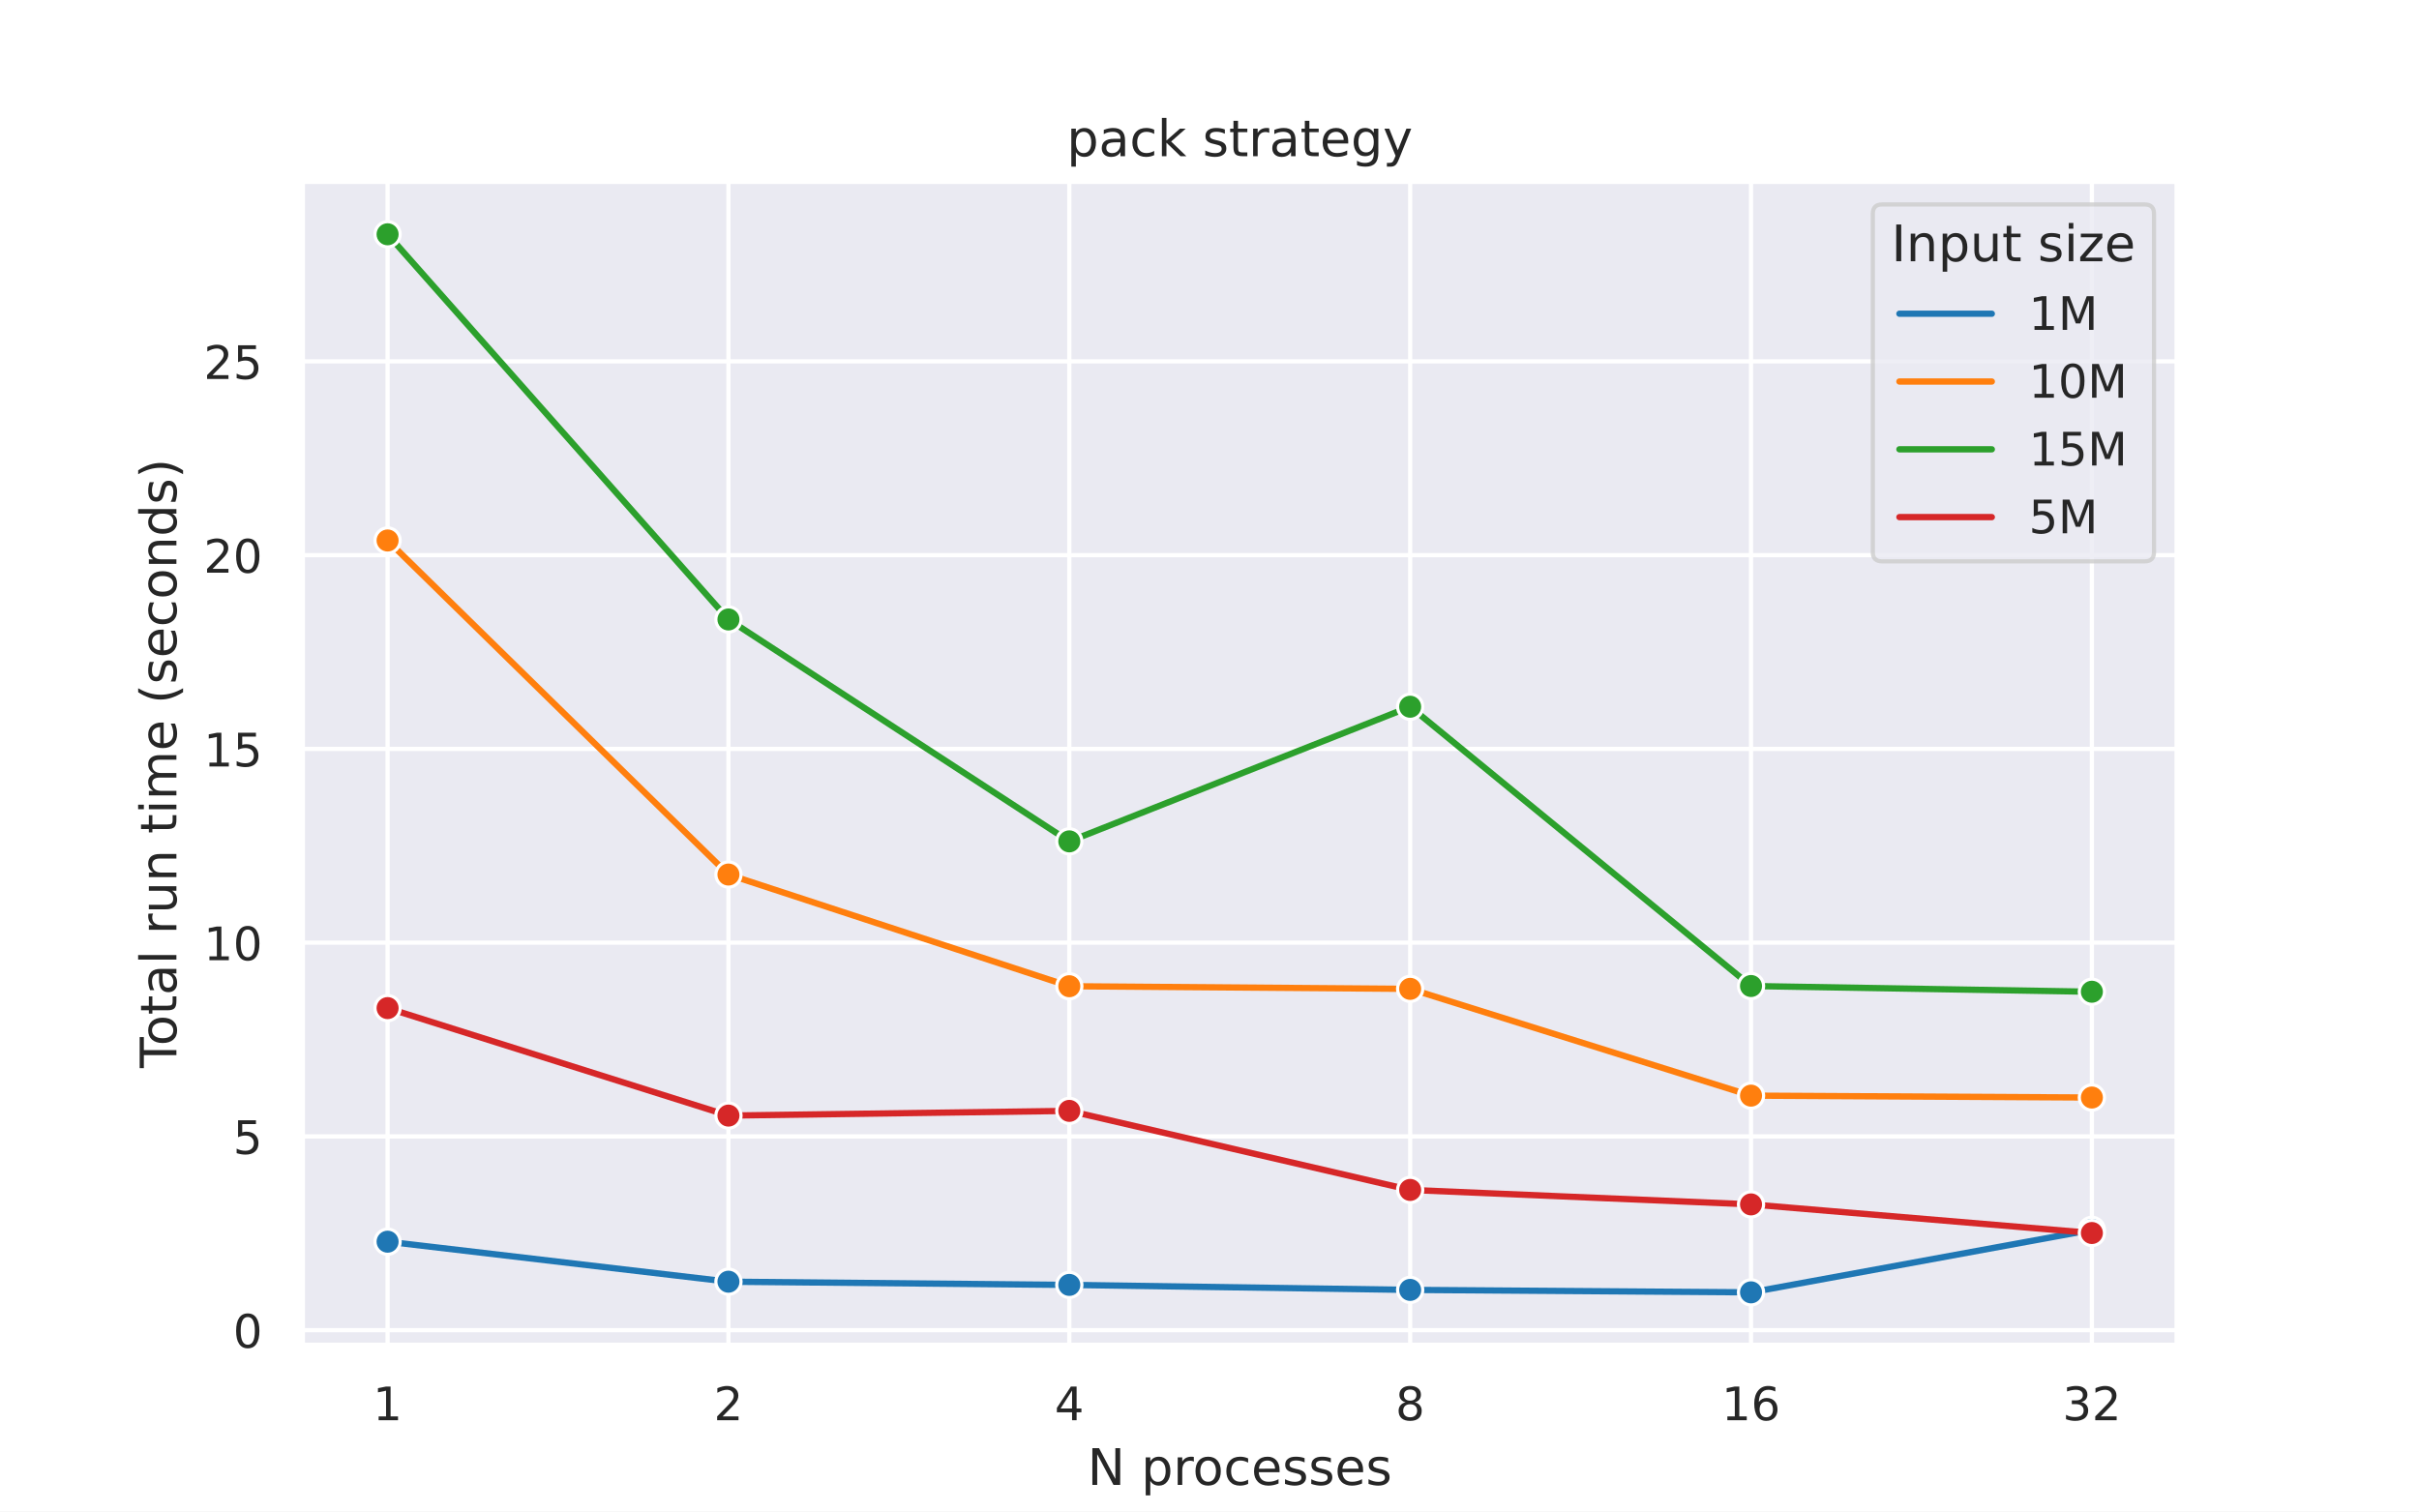
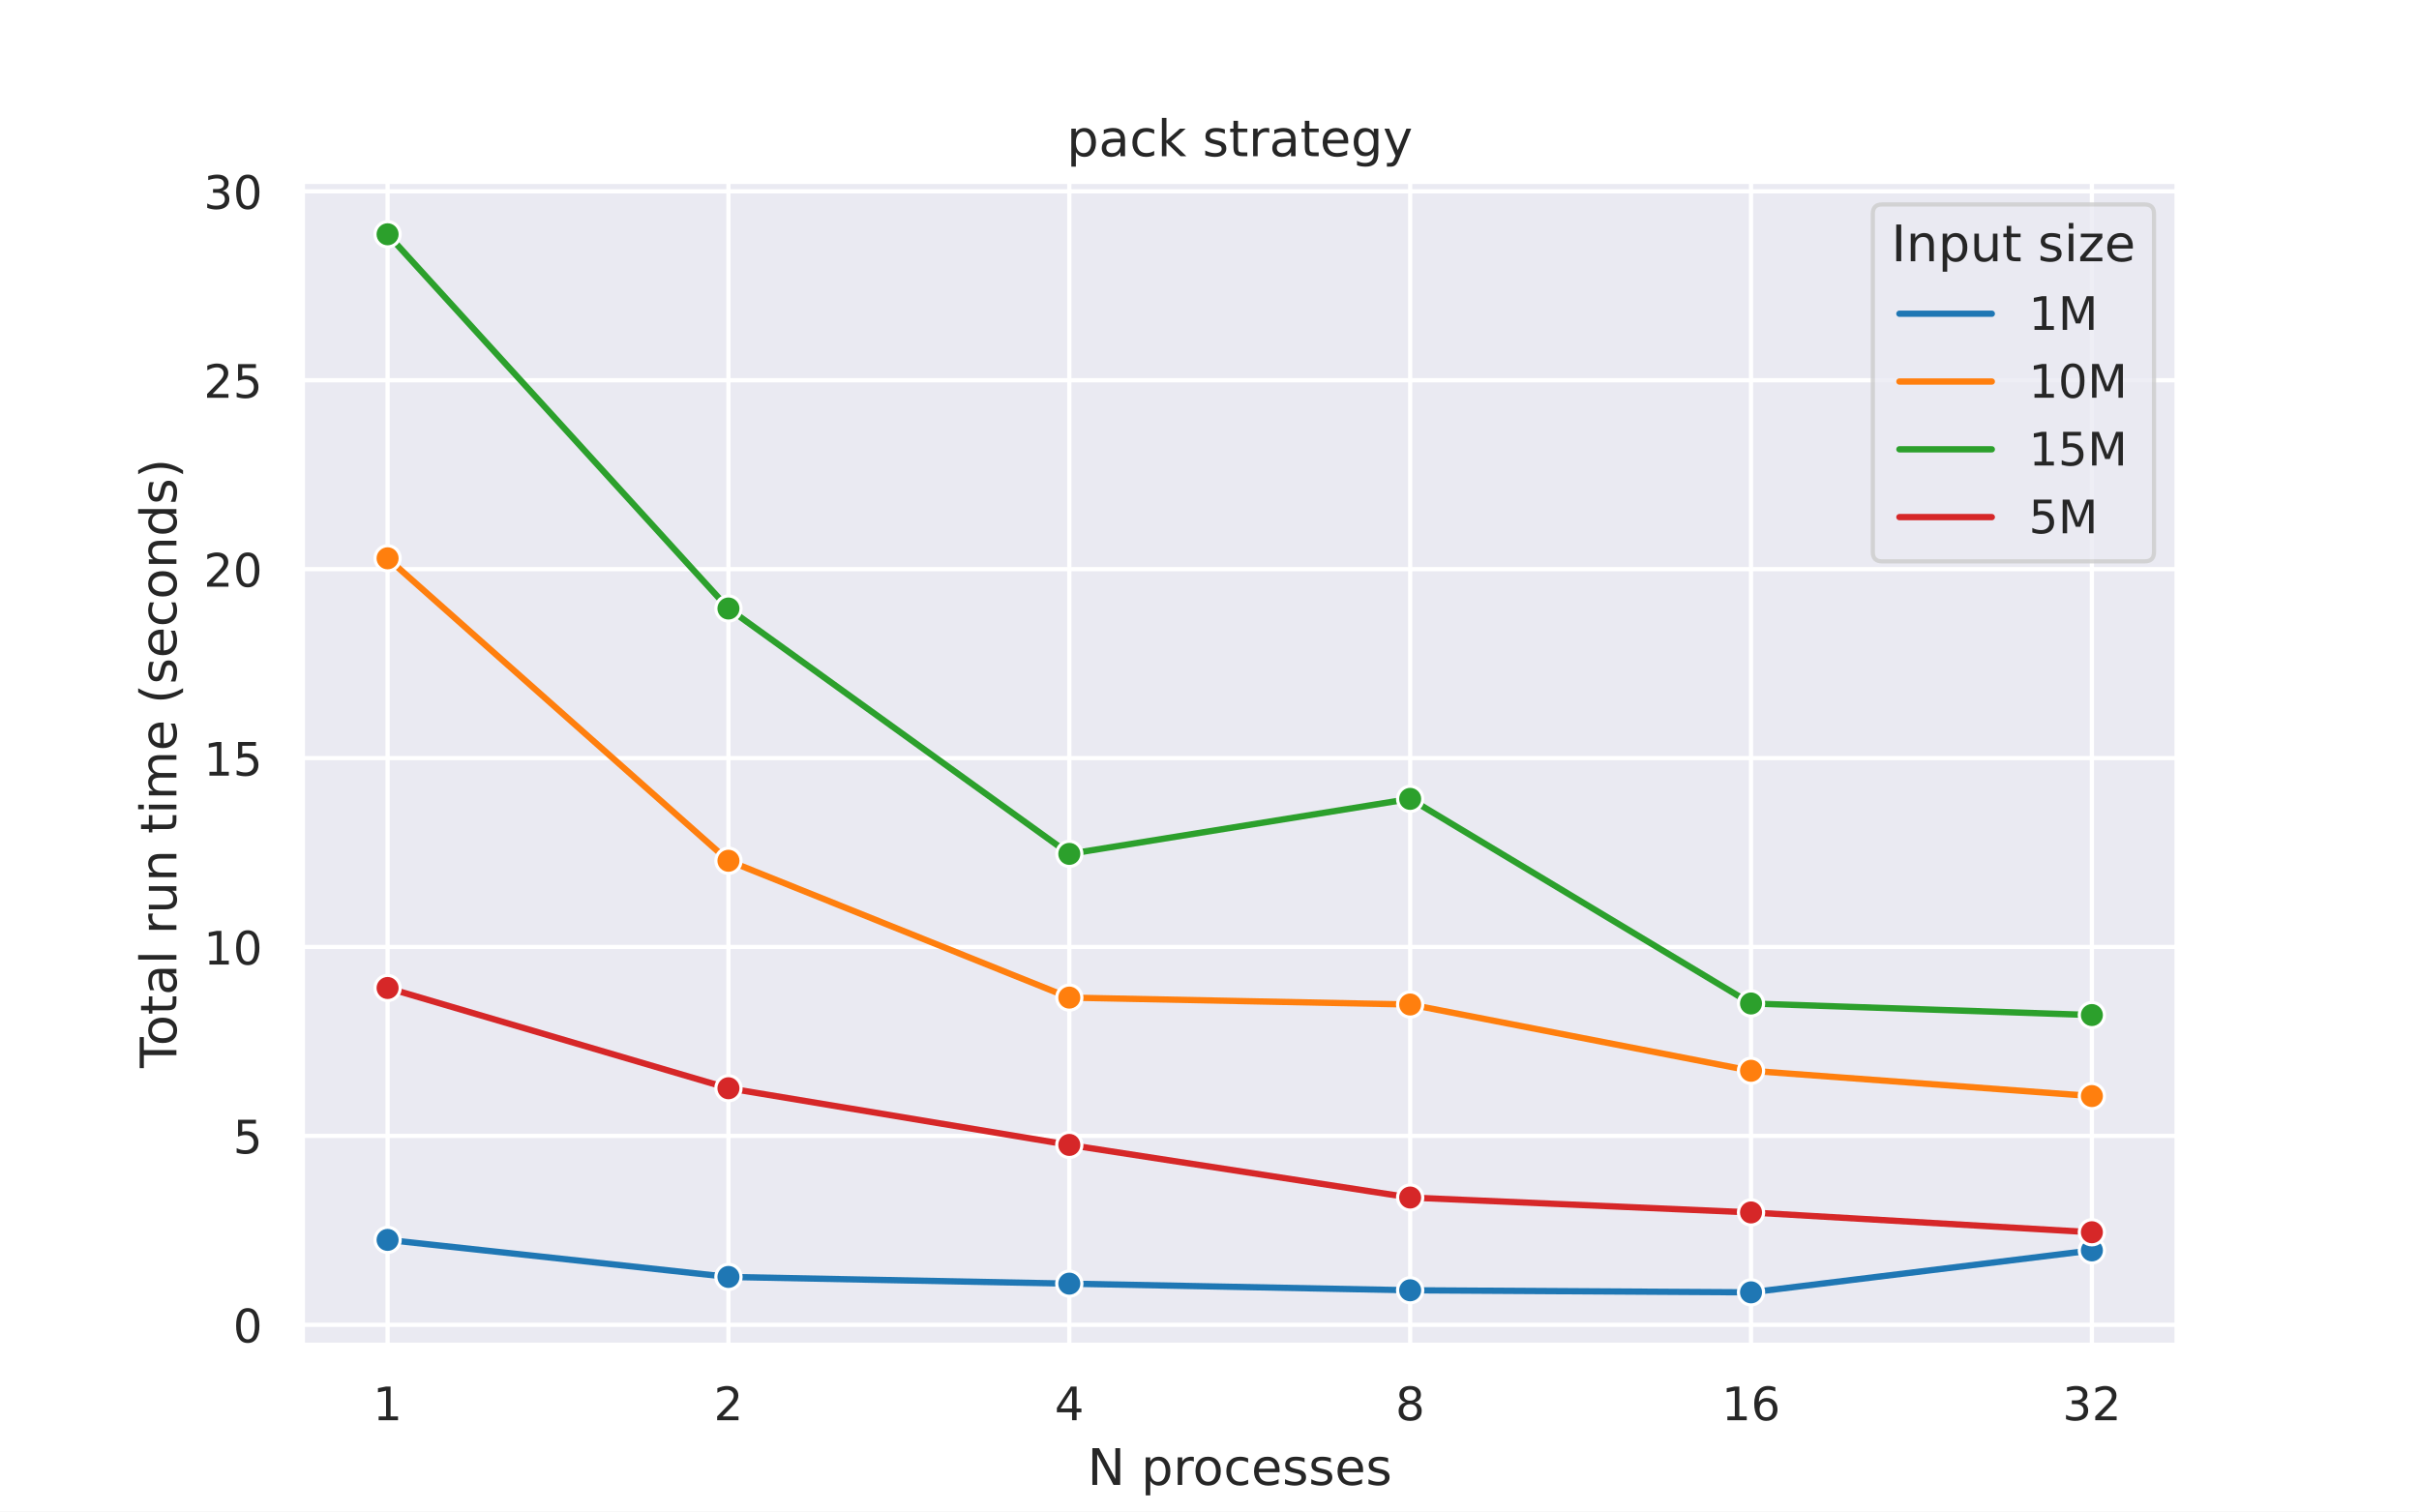
<svg xmlns="http://www.w3.org/2000/svg" xmlns:xlink="http://www.w3.org/1999/xlink" width="576pt" height="360pt" viewBox="0 0 576 360" version="1.1">
  <defs>
    <style type="text/css">*{stroke-linejoin: round; stroke-linecap: butt}</style>
  </defs>
  <g id="figure_1">
    <g id="patch_1">
      <path d="M 0 360  L 576 360  L 576 0  L 0 0  z " style="fill: #ffffff" />
    </g>
    <g id="axes_1">
      <g id="patch_2">
        <path d="M 72 320.4  L 518.4 320.4  L 518.4 43.2  L 72 43.2  z " style="fill: #eaeaf2" />
      </g>
      <g id="matplotlib.axis_1">
        <g id="xtick_1">
          <g id="line2d_1">
-             <path d="M 92.291 320.4  L 92.291 43.2  " clip-path="url(#pe3d41e5c5a)" style="fill: none; stroke: #ffffff; stroke-linecap: round" />
+             <path d="M 92.291 320.4  L 92.291 43.2  " clip-path="url(#paeba3391fe)" style="fill: none; stroke: #ffffff; stroke-linecap: round" />
          </g>
          <g id="text_1">
            <g style="fill: #262626" transform="translate(88.79153 338.2583) scale(0.11 -0.11)">
              <defs>
                <path id="DejaVuSans-31" d="M 794 531  L 1825 531  L 1825 4091  L 703 3866  L 703 4441  L 1819 4666  L 2450 4666  L 2450 531  L 3481 531  L 3481 0  L 794 0  L 794 531  z " transform="scale(0.015625)" />
              </defs>
              <use xlink:href="#DejaVuSans-31" />
            </g>
          </g>
        </g>
        <g id="xtick_2">
          <g id="line2d_2">
-             <path d="M 173.455 320.4  L 173.455 43.2  " clip-path="url(#pe3d41e5c5a)" style="fill: none; stroke: #ffffff; stroke-linecap: round" />
+             <path d="M 173.455 320.4  L 173.455 43.2  " clip-path="url(#paeba3391fe)" style="fill: none; stroke: #ffffff; stroke-linecap: round" />
          </g>
          <g id="text_2">
            <g style="fill: #262626" transform="translate(169.9552 338.2583) scale(0.11 -0.11)">
              <defs>
                <path id="DejaVuSans-32" d="M 1228 531  L 3431 531  L 3431 0  L 469 0  L 469 531  Q 828 903 1448 1529  Q 2069 2156 2228 2338  Q 2531 2678 2651 2914  Q 2772 3150 2772 3378  Q 2772 3750 2511 3984  Q 2250 4219 1831 4219  Q 1534 4219 1204 4116  Q 875 4013 500 3803  L 500 4441  Q 881 4594 1212 4672  Q 1544 4750 1819 4750  Q 2544 4750 2975 4387  Q 3406 4025 3406 3419  Q 3406 3131 3298 2873  Q 3191 2616 2906 2266  Q 2828 2175 2409 1742  Q 1991 1309 1228 531  z " transform="scale(0.015625)" />
              </defs>
              <use xlink:href="#DejaVuSans-32" />
            </g>
          </g>
        </g>
        <g id="xtick_3">
          <g id="line2d_3">
-             <path d="M 254.618 320.4  L 254.618 43.2  " clip-path="url(#pe3d41e5c5a)" style="fill: none; stroke: #ffffff; stroke-linecap: round" />
+             <path d="M 254.618 320.4  L 254.618 43.2  " clip-path="url(#paeba3391fe)" style="fill: none; stroke: #ffffff; stroke-linecap: round" />
          </g>
          <g id="text_3">
            <g style="fill: #262626" transform="translate(251.1188 338.2583) scale(0.11 -0.11)">
              <defs>
                <path id="DejaVuSans-34" d="M 2419 4116  L 825 1625  L 2419 1625  L 2419 4116  z M 2253 4666  L 3047 4666  L 3047 1625  L 3713 1625  L 3713 1100  L 3047 1100  L 3047 0  L 2419 0  L 2419 1100  L 313 1100  L 313 1709  L 2253 4666  z " transform="scale(0.015625)" />
              </defs>
              <use xlink:href="#DejaVuSans-34" />
            </g>
          </g>
        </g>
        <g id="xtick_4">
          <g id="line2d_4">
-             <path d="M 335.782 320.4  L 335.782 43.2  " clip-path="url(#pe3d41e5c5a)" style="fill: none; stroke: #ffffff; stroke-linecap: round" />
+             <path d="M 335.782 320.4  L 335.782 43.2  " clip-path="url(#paeba3391fe)" style="fill: none; stroke: #ffffff; stroke-linecap: round" />
          </g>
          <g id="text_4">
            <g style="fill: #262626" transform="translate(332.2824 338.2583) scale(0.11 -0.11)">
              <defs>
                <path id="DejaVuSans-38" d="M 2034 2216  Q 1584 2216 1326 1975  Q 1069 1734 1069 1313  Q 1069 891 1326 650  Q 1584 409 2034 409  Q 2484 409 2743 651  Q 3003 894 3003 1313  Q 3003 1734 2745 1975  Q 2488 2216 2034 2216  z M 1403 2484  Q 997 2584 770 2862  Q 544 3141 544 3541  Q 544 4100 942 4425  Q 1341 4750 2034 4750  Q 2731 4750 3128 4425  Q 3525 4100 3525 3541  Q 3525 3141 3298 2862  Q 3072 2584 2669 2484  Q 3125 2378 3379 2068  Q 3634 1759 3634 1313  Q 3634 634 3220 271  Q 2806 -91 2034 -91  Q 1263 -91 848 271  Q 434 634 434 1313  Q 434 1759 690 2068  Q 947 2378 1403 2484  z M 1172 3481  Q 1172 3119 1398 2916  Q 1625 2713 2034 2713  Q 2441 2713 2670 2916  Q 2900 3119 2900 3481  Q 2900 3844 2670 4047  Q 2441 4250 2034 4250  Q 1625 4250 1398 4047  Q 1172 3844 1172 3481  z " transform="scale(0.015625)" />
              </defs>
              <use xlink:href="#DejaVuSans-38" />
            </g>
          </g>
        </g>
        <g id="xtick_5">
          <g id="line2d_5">
-             <path d="M 416.945 320.4  L 416.945 43.2  " clip-path="url(#pe3d41e5c5a)" style="fill: none; stroke: #ffffff; stroke-linecap: round" />
+             <path d="M 416.945 320.4  L 416.945 43.2  " clip-path="url(#paeba3391fe)" style="fill: none; stroke: #ffffff; stroke-linecap: round" />
          </g>
          <g id="text_5">
            <g style="fill: #262626" transform="translate(409.9467 338.2583) scale(0.11 -0.11)">
              <defs>
                <path id="DejaVuSans-36" d="M 2113 2584  Q 1688 2584 1439 2293  Q 1191 2003 1191 1497  Q 1191 994 1439 701  Q 1688 409 2113 409  Q 2538 409 2786 701  Q 3034 994 3034 1497  Q 3034 2003 2786 2293  Q 2538 2584 2113 2584  z M 3366 4563  L 3366 3988  Q 3128 4100 2886 4159  Q 2644 4219 2406 4219  Q 1781 4219 1451 3797  Q 1122 3375 1075 2522  Q 1259 2794 1537 2939  Q 1816 3084 2150 3084  Q 2853 3084 3261 2657  Q 3669 2231 3669 1497  Q 3669 778 3244 343  Q 2819 -91 2113 -91  Q 1303 -91 875 529  Q 447 1150 447 2328  Q 447 3434 972 4092  Q 1497 4750 2381 4750  Q 2619 4750 2861 4703  Q 3103 4656 3366 4563  z " transform="scale(0.015625)" />
              </defs>
              <use xlink:href="#DejaVuSans-31" />
              <use xlink:href="#DejaVuSans-36" x="63.623" />
            </g>
          </g>
        </g>
        <g id="xtick_6">
          <g id="line2d_6">
-             <path d="M 498.109 320.4  L 498.109 43.2  " clip-path="url(#pe3d41e5c5a)" style="fill: none; stroke: #ffffff; stroke-linecap: round" />
+             <path d="M 498.109 320.4  L 498.109 43.2  " clip-path="url(#paeba3391fe)" style="fill: none; stroke: #ffffff; stroke-linecap: round" />
          </g>
          <g id="text_6">
            <g style="fill: #262626" transform="translate(491.1103 338.2583) scale(0.11 -0.11)">
              <defs>
                <path id="DejaVuSans-33" d="M 2597 2516  Q 3050 2419 3304 2112  Q 3559 1806 3559 1356  Q 3559 666 3084 287  Q 2609 -91 1734 -91  Q 1441 -91 1130 -33  Q 819 25 488 141  L 488 750  Q 750 597 1062 519  Q 1375 441 1716 441  Q 2309 441 2620 675  Q 2931 909 2931 1356  Q 2931 1769 2642 2001  Q 2353 2234 1838 2234  L 1294 2234  L 1294 2753  L 1863 2753  Q 2328 2753 2575 2939  Q 2822 3125 2822 3475  Q 2822 3834 2567 4026  Q 2313 4219 1838 4219  Q 1578 4219 1281 4162  Q 984 4106 628 3988  L 628 4550  Q 988 4650 1302 4700  Q 1616 4750 1894 4750  Q 2613 4750 3031 4423  Q 3450 4097 3450 3541  Q 3450 3153 3228 2886  Q 3006 2619 2597 2516  z " transform="scale(0.015625)" />
              </defs>
              <use xlink:href="#DejaVuSans-33" />
              <use xlink:href="#DejaVuSans-32" x="63.623" />
            </g>
          </g>
        </g>
        <g id="text_7">
          <g style="fill: #262626" transform="translate(258.9328 353.6641) scale(0.12 -0.12)">
            <defs>
              <path id="DejaVuSans-4e" d="M 628 4666  L 1478 4666  L 3547 763  L 3547 4666  L 4159 4666  L 4159 0  L 3309 0  L 1241 3903  L 1241 0  L 628 0  L 628 4666  z " transform="scale(0.015625)" />
              <path id="DejaVuSans-20" transform="scale(0.015625)" />
              <path id="DejaVuSans-70" d="M 1159 525  L 1159 -1331  L 581 -1331  L 581 3500  L 1159 3500  L 1159 2969  Q 1341 3281 1617 3432  Q 1894 3584 2278 3584  Q 2916 3584 3314 3078  Q 3713 2572 3713 1747  Q 3713 922 3314 415  Q 2916 -91 2278 -91  Q 1894 -91 1617 61  Q 1341 213 1159 525  z M 3116 1747  Q 3116 2381 2855 2742  Q 2594 3103 2138 3103  Q 1681 3103 1420 2742  Q 1159 2381 1159 1747  Q 1159 1113 1420 752  Q 1681 391 2138 391  Q 2594 391 2855 752  Q 3116 1113 3116 1747  z " transform="scale(0.015625)" />
              <path id="DejaVuSans-72" d="M 2631 2963  Q 2534 3019 2420 3045  Q 2306 3072 2169 3072  Q 1681 3072 1420 2755  Q 1159 2438 1159 1844  L 1159 0  L 581 0  L 581 3500  L 1159 3500  L 1159 2956  Q 1341 3275 1631 3429  Q 1922 3584 2338 3584  Q 2397 3584 2469 3576  Q 2541 3569 2628 3553  L 2631 2963  z " transform="scale(0.015625)" />
              <path id="DejaVuSans-6f" d="M 1959 3097  Q 1497 3097 1228 2736  Q 959 2375 959 1747  Q 959 1119 1226 758  Q 1494 397 1959 397  Q 2419 397 2687 759  Q 2956 1122 2956 1747  Q 2956 2369 2687 2733  Q 2419 3097 1959 3097  z M 1959 3584  Q 2709 3584 3137 3096  Q 3566 2609 3566 1747  Q 3566 888 3137 398  Q 2709 -91 1959 -91  Q 1206 -91 779 398  Q 353 888 353 1747  Q 353 2609 779 3096  Q 1206 3584 1959 3584  z " transform="scale(0.015625)" />
              <path id="DejaVuSans-63" d="M 3122 3366  L 3122 2828  Q 2878 2963 2633 3030  Q 2388 3097 2138 3097  Q 1578 3097 1268 2742  Q 959 2388 959 1747  Q 959 1106 1268 751  Q 1578 397 2138 397  Q 2388 397 2633 464  Q 2878 531 3122 666  L 3122 134  Q 2881 22 2623 -34  Q 2366 -91 2075 -91  Q 1284 -91 818 406  Q 353 903 353 1747  Q 353 2603 823 3093  Q 1294 3584 2113 3584  Q 2378 3584 2631 3529  Q 2884 3475 3122 3366  z " transform="scale(0.015625)" />
              <path id="DejaVuSans-65" d="M 3597 1894  L 3597 1613  L 953 1613  Q 991 1019 1311 708  Q 1631 397 2203 397  Q 2534 397 2845 478  Q 3156 559 3463 722  L 3463 178  Q 3153 47 2828 -22  Q 2503 -91 2169 -91  Q 1331 -91 842 396  Q 353 884 353 1716  Q 353 2575 817 3079  Q 1281 3584 2069 3584  Q 2775 3584 3186 3129  Q 3597 2675 3597 1894  z M 3022 2063  Q 3016 2534 2758 2815  Q 2500 3097 2075 3097  Q 1594 3097 1305 2825  Q 1016 2553 972 2059  L 3022 2063  z " transform="scale(0.015625)" />
              <path id="DejaVuSans-73" d="M 2834 3397  L 2834 2853  Q 2591 2978 2328 3040  Q 2066 3103 1784 3103  Q 1356 3103 1142 2972  Q 928 2841 928 2578  Q 928 2378 1081 2264  Q 1234 2150 1697 2047  L 1894 2003  Q 2506 1872 2764 1633  Q 3022 1394 3022 966  Q 3022 478 2636 193  Q 2250 -91 1575 -91  Q 1294 -91 989 -36  Q 684 19 347 128  L 347 722  Q 666 556 975 473  Q 1284 391 1588 391  Q 1994 391 2212 530  Q 2431 669 2431 922  Q 2431 1156 2273 1281  Q 2116 1406 1581 1522  L 1381 1569  Q 847 1681 609 1914  Q 372 2147 372 2553  Q 372 3047 722 3315  Q 1072 3584 1716 3584  Q 2034 3584 2315 3537  Q 2597 3491 2834 3397  z " transform="scale(0.015625)" />
            </defs>
            <use xlink:href="#DejaVuSans-4e" />
            <use xlink:href="#DejaVuSans-20" x="74.805" />
            <use xlink:href="#DejaVuSans-70" x="106.592" />
            <use xlink:href="#DejaVuSans-72" x="170.068" />
            <use xlink:href="#DejaVuSans-6f" x="208.932" />
            <use xlink:href="#DejaVuSans-63" x="270.113" />
            <use xlink:href="#DejaVuSans-65" x="325.094" />
            <use xlink:href="#DejaVuSans-73" x="386.617" />
            <use xlink:href="#DejaVuSans-73" x="438.717" />
            <use xlink:href="#DejaVuSans-65" x="490.816" />
            <use xlink:href="#DejaVuSans-73" x="552.34" />
          </g>
        </g>
      </g>
      <g id="matplotlib.axis_2">
        <g id="ytick_1">
          <g id="line2d_7">
-             <path d="M 72 316.804  L 518.4 316.804  " clip-path="url(#pe3d41e5c5a)" style="fill: none; stroke: #ffffff; stroke-linecap: round" />
+             <path d="M 72 315.531  L 518.4 315.531  " clip-path="url(#paeba3391fe)" style="fill: none; stroke: #ffffff; stroke-linecap: round" />
          </g>
          <g id="text_8">
-             <g style="fill: #262626" transform="translate(55.50125 320.9829) scale(0.11 -0.11)">
+             <g style="fill: #262626" transform="translate(55.50125 319.7099) scale(0.11 -0.11)">
              <defs>
                <path id="DejaVuSans-30" d="M 2034 4250  Q 1547 4250 1301 3770  Q 1056 3291 1056 2328  Q 1056 1369 1301 889  Q 1547 409 2034 409  Q 2525 409 2770 889  Q 3016 1369 3016 2328  Q 3016 3291 2770 3770  Q 2525 4250 2034 4250  z M 2034 4750  Q 2819 4750 3233 4129  Q 3647 3509 3647 2328  Q 3647 1150 3233 529  Q 2819 -91 2034 -91  Q 1250 -91 836 529  Q 422 1150 422 2328  Q 422 3509 836 4129  Q 1250 4750 2034 4750  z " transform="scale(0.015625)" />
              </defs>
              <use xlink:href="#DejaVuSans-30" />
            </g>
          </g>
        </g>
        <g id="ytick_2">
          <g id="line2d_8">
-             <path d="M 72 270.658  L 518.4 270.658  " clip-path="url(#pe3d41e5c5a)" style="fill: none; stroke: #ffffff; stroke-linecap: round" />
+             <path d="M 72 270.537  L 518.4 270.537  " clip-path="url(#paeba3391fe)" style="fill: none; stroke: #ffffff; stroke-linecap: round" />
          </g>
          <g id="text_9">
-             <g style="fill: #262626" transform="translate(55.50125 274.8373) scale(0.11 -0.11)">
+             <g style="fill: #262626" transform="translate(55.50125 274.7164) scale(0.11 -0.11)">
              <defs>
                <path id="DejaVuSans-35" d="M 691 4666  L 3169 4666  L 3169 4134  L 1269 4134  L 1269 2991  Q 1406 3038 1543 3061  Q 1681 3084 1819 3084  Q 2600 3084 3056 2656  Q 3513 2228 3513 1497  Q 3513 744 3044 326  Q 2575 -91 1722 -91  Q 1428 -91 1123 -41  Q 819 9 494 109  L 494 744  Q 775 591 1075 516  Q 1375 441 1709 441  Q 2250 441 2565 725  Q 2881 1009 2881 1497  Q 2881 1984 2565 2268  Q 2250 2553 1709 2553  Q 1456 2553 1204 2497  Q 953 2441 691 2322  L 691 4666  z " transform="scale(0.015625)" />
              </defs>
              <use xlink:href="#DejaVuSans-35" />
            </g>
          </g>
        </g>
        <g id="ytick_3">
          <g id="line2d_9">
-             <path d="M 72 224.513  L 518.4 224.513  " clip-path="url(#pe3d41e5c5a)" style="fill: none; stroke: #ffffff; stroke-linecap: round" />
+             <path d="M 72 225.544  L 518.4 225.544  " clip-path="url(#paeba3391fe)" style="fill: none; stroke: #ffffff; stroke-linecap: round" />
          </g>
          <g id="text_10">
-             <g style="fill: #262626" transform="translate(48.5025 228.6917) scale(0.11 -0.11)">
+             <g style="fill: #262626" transform="translate(48.5025 229.7228) scale(0.11 -0.11)">
              <use xlink:href="#DejaVuSans-31" />
              <use xlink:href="#DejaVuSans-30" x="63.623" />
            </g>
          </g>
        </g>
        <g id="ytick_4">
          <g id="line2d_10">
-             <path d="M 72 178.367  L 518.4 178.367  " clip-path="url(#pe3d41e5c5a)" style="fill: none; stroke: #ffffff; stroke-linecap: round" />
+             <path d="M 72 180.55  L 518.4 180.55  " clip-path="url(#paeba3391fe)" style="fill: none; stroke: #ffffff; stroke-linecap: round" />
          </g>
          <g id="text_11">
-             <g style="fill: #262626" transform="translate(48.5025 182.5461) scale(0.11 -0.11)">
+             <g style="fill: #262626" transform="translate(48.5025 184.7293) scale(0.11 -0.11)">
              <use xlink:href="#DejaVuSans-31" />
              <use xlink:href="#DejaVuSans-35" x="63.623" />
            </g>
          </g>
        </g>
        <g id="ytick_5">
          <g id="line2d_11">
-             <path d="M 72 132.221  L 518.4 132.221  " clip-path="url(#pe3d41e5c5a)" style="fill: none; stroke: #ffffff; stroke-linecap: round" />
+             <path d="M 72 135.557  L 518.4 135.557  " clip-path="url(#paeba3391fe)" style="fill: none; stroke: #ffffff; stroke-linecap: round" />
          </g>
          <g id="text_12">
-             <g style="fill: #262626" transform="translate(48.5025 136.4006) scale(0.11 -0.11)">
+             <g style="fill: #262626" transform="translate(48.5025 139.7358) scale(0.11 -0.11)">
              <use xlink:href="#DejaVuSans-32" />
              <use xlink:href="#DejaVuSans-30" x="63.623" />
            </g>
          </g>
        </g>
        <g id="ytick_6">
          <g id="line2d_12">
-             <path d="M 72 86.076  L 518.4 86.076  " clip-path="url(#pe3d41e5c5a)" style="fill: none; stroke: #ffffff; stroke-linecap: round" />
+             <path d="M 72 90.563  L 518.4 90.563  " clip-path="url(#paeba3391fe)" style="fill: none; stroke: #ffffff; stroke-linecap: round" />
          </g>
          <g id="text_13">
-             <g style="fill: #262626" transform="translate(48.5025 90.255) scale(0.11 -0.11)">
+             <g style="fill: #262626" transform="translate(48.5025 94.74229) scale(0.11 -0.11)">
              <use xlink:href="#DejaVuSans-32" />
              <use xlink:href="#DejaVuSans-35" x="63.623" />
            </g>
          </g>
        </g>
-         <g id="text_14">
+         <g id="ytick_7">
+           <g id="line2d_13">
+             <path d="M 72 45.57  L 518.4 45.57  " clip-path="url(#paeba3391fe)" style="fill: none; stroke: #ffffff; stroke-linecap: round" />
+           </g>
+           <g id="text_14">
+             <g style="fill: #262626" transform="translate(48.5025 49.74877) scale(0.11 -0.11)">
+               <use xlink:href="#DejaVuSans-33" />
+               <use xlink:href="#DejaVuSans-30" x="63.623" />
+             </g>
+           </g>
+         </g>
+         <g id="text_15">
          <g style="fill: #262626" transform="translate(42.00688 254.3663) rotate(-90) scale(0.12 -0.12)">
            <defs>
              <path id="DejaVuSans-54" d="M -19 4666  L 3928 4666  L 3928 4134  L 2272 4134  L 2272 0  L 1638 0  L 1638 4134  L -19 4134  L -19 4666  z " transform="scale(0.015625)" />
              <path id="DejaVuSans-74" d="M 1172 4494  L 1172 3500  L 2356 3500  L 2356 3053  L 1172 3053  L 1172 1153  Q 1172 725 1289 603  Q 1406 481 1766 481  L 2356 481  L 2356 0  L 1766 0  Q 1100 0 847 248  Q 594 497 594 1153  L 594 3053  L 172 3053  L 172 3500  L 594 3500  L 594 4494  L 1172 4494  z " transform="scale(0.015625)" />
              <path id="DejaVuSans-61" d="M 2194 1759  Q 1497 1759 1228 1600  Q 959 1441 959 1056  Q 959 750 1161 570  Q 1363 391 1709 391  Q 2188 391 2477 730  Q 2766 1069 2766 1631  L 2766 1759  L 2194 1759  z M 3341 1997  L 3341 0  L 2766 0  L 2766 531  Q 2569 213 2275 61  Q 1981 -91 1556 -91  Q 1019 -91 701 211  Q 384 513 384 1019  Q 384 1609 779 1909  Q 1175 2209 1959 2209  L 2766 2209  L 2766 2266  Q 2766 2663 2505 2880  Q 2244 3097 1772 3097  Q 1472 3097 1187 3025  Q 903 2953 641 2809  L 641 3341  Q 956 3463 1253 3523  Q 1550 3584 1831 3584  Q 2591 3584 2966 3190  Q 3341 2797 3341 1997  z " transform="scale(0.015625)" />
              <path id="DejaVuSans-6c" d="M 603 4863  L 1178 4863  L 1178 0  L 603 0  L 603 4863  z " transform="scale(0.015625)" />
              <path id="DejaVuSans-75" d="M 544 1381  L 544 3500  L 1119 3500  L 1119 1403  Q 1119 906 1312 657  Q 1506 409 1894 409  Q 2359 409 2629 706  Q 2900 1003 2900 1516  L 2900 3500  L 3475 3500  L 3475 0  L 2900 0  L 2900 538  Q 2691 219 2414 64  Q 2138 -91 1772 -91  Q 1169 -91 856 284  Q 544 659 544 1381  z M 1991 3584  L 1991 3584  z " transform="scale(0.015625)" />
              <path id="DejaVuSans-6e" d="M 3513 2113  L 3513 0  L 2938 0  L 2938 2094  Q 2938 2591 2744 2837  Q 2550 3084 2163 3084  Q 1697 3084 1428 2787  Q 1159 2491 1159 1978  L 1159 0  L 581 0  L 581 3500  L 1159 3500  L 1159 2956  Q 1366 3272 1645 3428  Q 1925 3584 2291 3584  Q 2894 3584 3203 3211  Q 3513 2838 3513 2113  z " transform="scale(0.015625)" />
              <path id="DejaVuSans-69" d="M 603 3500  L 1178 3500  L 1178 0  L 603 0  L 603 3500  z M 603 4863  L 1178 4863  L 1178 4134  L 603 4134  L 603 4863  z " transform="scale(0.015625)" />
              <path id="DejaVuSans-6d" d="M 3328 2828  Q 3544 3216 3844 3400  Q 4144 3584 4550 3584  Q 5097 3584 5394 3201  Q 5691 2819 5691 2113  L 5691 0  L 5113 0  L 5113 2094  Q 5113 2597 4934 2840  Q 4756 3084 4391 3084  Q 3944 3084 3684 2787  Q 3425 2491 3425 1978  L 3425 0  L 2847 0  L 2847 2094  Q 2847 2600 2669 2842  Q 2491 3084 2119 3084  Q 1678 3084 1418 2786  Q 1159 2488 1159 1978  L 1159 0  L 581 0  L 581 3500  L 1159 3500  L 1159 2956  Q 1356 3278 1631 3431  Q 1906 3584 2284 3584  Q 2666 3584 2933 3390  Q 3200 3197 3328 2828  z " transform="scale(0.015625)" />
              <path id="DejaVuSans-28" d="M 1984 4856  Q 1566 4138 1362 3434  Q 1159 2731 1159 2009  Q 1159 1288 1364 580  Q 1569 -128 1984 -844  L 1484 -844  Q 1016 -109 783 600  Q 550 1309 550 2009  Q 550 2706 781 3412  Q 1013 4119 1484 4856  L 1984 4856  z " transform="scale(0.015625)" />
              <path id="DejaVuSans-64" d="M 2906 2969  L 2906 4863  L 3481 4863  L 3481 0  L 2906 0  L 2906 525  Q 2725 213 2448 61  Q 2172 -91 1784 -91  Q 1150 -91 751 415  Q 353 922 353 1747  Q 353 2572 751 3078  Q 1150 3584 1784 3584  Q 2172 3584 2448 3432  Q 2725 3281 2906 2969  z M 947 1747  Q 947 1113 1208 752  Q 1469 391 1925 391  Q 2381 391 2643 752  Q 2906 1113 2906 1747  Q 2906 2381 2643 2742  Q 2381 3103 1925 3103  Q 1469 3103 1208 2742  Q 947 2381 947 1747  z " transform="scale(0.015625)" />
              <path id="DejaVuSans-29" d="M 513 4856  L 1013 4856  Q 1481 4119 1714 3412  Q 1947 2706 1947 2009  Q 1947 1309 1714 600  Q 1481 -109 1013 -844  L 513 -844  Q 928 -128 1133 580  Q 1338 1288 1338 2009  Q 1338 2731 1133 3434  Q 928 4138 513 4856  z " transform="scale(0.015625)" />
            </defs>
            <use xlink:href="#DejaVuSans-54" />
            <use xlink:href="#DejaVuSans-6f" x="44.084" />
            <use xlink:href="#DejaVuSans-74" x="105.266" />
            <use xlink:href="#DejaVuSans-61" x="144.475" />
            <use xlink:href="#DejaVuSans-6c" x="205.754" />
            <use xlink:href="#DejaVuSans-20" x="233.537" />
            <use xlink:href="#DejaVuSans-72" x="265.324" />
            <use xlink:href="#DejaVuSans-75" x="306.438" />
            <use xlink:href="#DejaVuSans-6e" x="369.816" />
            <use xlink:href="#DejaVuSans-20" x="433.195" />
            <use xlink:href="#DejaVuSans-74" x="464.982" />
            <use xlink:href="#DejaVuSans-69" x="504.191" />
            <use xlink:href="#DejaVuSans-6d" x="531.975" />
            <use xlink:href="#DejaVuSans-65" x="629.387" />
            <use xlink:href="#DejaVuSans-20" x="690.91" />
            <use xlink:href="#DejaVuSans-28" x="722.697" />
            <use xlink:href="#DejaVuSans-73" x="761.711" />
            <use xlink:href="#DejaVuSans-65" x="813.811" />
            <use xlink:href="#DejaVuSans-63" x="875.334" />
            <use xlink:href="#DejaVuSans-6f" x="930.314" />
            <use xlink:href="#DejaVuSans-6e" x="991.496" />
            <use xlink:href="#DejaVuSans-64" x="1054.875" />
            <use xlink:href="#DejaVuSans-73" x="1118.352" />
            <use xlink:href="#DejaVuSans-29" x="1170.451" />
          </g>
        </g>
      </g>
-       <g id="line2d_13">
-         <path d="M 92.291 295.734  L 173.455 305.263  L 254.618 306.027  L 335.782 307.215  L 416.945 307.8  L 498.109 292.918  " clip-path="url(#pe3d41e5c5a)" style="fill: none; stroke: #1f77b4; stroke-width: 1.5; stroke-linecap: round" />
+       <g id="line2d_14">
+         <path d="M 92.291 295.307  L 173.455 304.129  L 254.618 305.729  L 335.782 307.307  L 416.945 307.8  L 498.109 297.81  " clip-path="url(#paeba3391fe)" style="fill: none; stroke: #1f77b4; stroke-width: 1.5; stroke-linecap: round" />
        <defs>
-           <path id="m9419c3d885" d="M 0 3  C 0.796 3 1.559 2.684 2.121 2.121  C 2.684 1.559 3 0.796 3 0  C 3 -0.796 2.684 -1.559 2.121 -2.121  C 1.559 -2.684 0.796 -3 0 -3  C -0.796 -3 -1.559 -2.684 -2.121 -2.121  C -2.684 -1.559 -3 -0.796 -3 0  C -3 0.796 -2.684 1.559 -2.121 2.121  C -1.559 2.684 -0.796 3 0 3  z " style="stroke: #ffffff; stroke-width: 0.75" />
+           <path id="m774201d213" d="M 0 3  C 0.796 3 1.559 2.684 2.121 2.121  C 2.684 1.559 3 0.796 3 0  C 3 -0.796 2.684 -1.559 2.121 -2.121  C 1.559 -2.684 0.796 -3 0 -3  C -0.796 -3 -1.559 -2.684 -2.121 -2.121  C -2.684 -1.559 -3 -0.796 -3 0  C -3 0.796 -2.684 1.559 -2.121 2.121  C -1.559 2.684 -0.796 3 0 3  z " style="stroke: #ffffff; stroke-width: 0.75" />
        </defs>
-         <g clip-path="url(#pe3d41e5c5a)">
-           <use xlink:href="#m9419c3d885" x="92.291" y="295.734" style="fill: #1f77b4; stroke: #ffffff; stroke-width: 0.75" />
-           <use xlink:href="#m9419c3d885" x="173.455" y="305.263" style="fill: #1f77b4; stroke: #ffffff; stroke-width: 0.75" />
-           <use xlink:href="#m9419c3d885" x="254.618" y="306.027" style="fill: #1f77b4; stroke: #ffffff; stroke-width: 0.75" />
-           <use xlink:href="#m9419c3d885" x="335.782" y="307.215" style="fill: #1f77b4; stroke: #ffffff; stroke-width: 0.75" />
-           <use xlink:href="#m9419c3d885" x="416.945" y="307.8" style="fill: #1f77b4; stroke: #ffffff; stroke-width: 0.75" />
-           <use xlink:href="#m9419c3d885" x="498.109" y="292.918" style="fill: #1f77b4; stroke: #ffffff; stroke-width: 0.75" />
-         </g>
-       </g>
-       <g id="line2d_14">
-         <path d="M 92.291 128.73  L 173.455 208.292  L 254.618 234.892  L 335.782 235.518  L 416.945 260.95  L 498.109 261.4  " clip-path="url(#pe3d41e5c5a)" style="fill: none; stroke: #ff7f0e; stroke-width: 1.5; stroke-linecap: round" />
+         <g clip-path="url(#paeba3391fe)">
+           <use xlink:href="#m774201d213" x="92.291" y="295.307" style="fill: #1f77b4; stroke: #ffffff; stroke-width: 0.75" />
+           <use xlink:href="#m774201d213" x="173.455" y="304.129" style="fill: #1f77b4; stroke: #ffffff; stroke-width: 0.75" />
+           <use xlink:href="#m774201d213" x="254.618" y="305.729" style="fill: #1f77b4; stroke: #ffffff; stroke-width: 0.75" />
+           <use xlink:href="#m774201d213" x="335.782" y="307.307" style="fill: #1f77b4; stroke: #ffffff; stroke-width: 0.75" />
+           <use xlink:href="#m774201d213" x="416.945" y="307.8" style="fill: #1f77b4; stroke: #ffffff; stroke-width: 0.75" />
+           <use xlink:href="#m774201d213" x="498.109" y="297.81" style="fill: #1f77b4; stroke: #ffffff; stroke-width: 0.75" />
+         </g>
+       </g>
+       <g id="line2d_15">
+         <path d="M 92.291 132.974  L 173.455 205.011  L 254.618 237.6  L 335.782 239.246  L 416.945 255.03  L 498.109 261.053  " clip-path="url(#paeba3391fe)" style="fill: none; stroke: #ff7f0e; stroke-width: 1.5; stroke-linecap: round" />
        <defs>
-           <path id="meaf04df2c9" d="M 0 3  C 0.796 3 1.559 2.684 2.121 2.121  C 2.684 1.559 3 0.796 3 0  C 3 -0.796 2.684 -1.559 2.121 -2.121  C 1.559 -2.684 0.796 -3 0 -3  C -0.796 -3 -1.559 -2.684 -2.121 -2.121  C -2.684 -1.559 -3 -0.796 -3 0  C -3 0.796 -2.684 1.559 -2.121 2.121  C -1.559 2.684 -0.796 3 0 3  z " style="stroke: #ffffff; stroke-width: 0.75" />
+           <path id="mfa782f5fe5" d="M 0 3  C 0.796 3 1.559 2.684 2.121 2.121  C 2.684 1.559 3 0.796 3 0  C 3 -0.796 2.684 -1.559 2.121 -2.121  C 1.559 -2.684 0.796 -3 0 -3  C -0.796 -3 -1.559 -2.684 -2.121 -2.121  C -2.684 -1.559 -3 -0.796 -3 0  C -3 0.796 -2.684 1.559 -2.121 2.121  C -1.559 2.684 -0.796 3 0 3  z " style="stroke: #ffffff; stroke-width: 0.75" />
        </defs>
-         <g clip-path="url(#pe3d41e5c5a)">
-           <use xlink:href="#meaf04df2c9" x="92.291" y="128.73" style="fill: #ff7f0e; stroke: #ffffff; stroke-width: 0.75" />
-           <use xlink:href="#meaf04df2c9" x="173.455" y="208.292" style="fill: #ff7f0e; stroke: #ffffff; stroke-width: 0.75" />
-           <use xlink:href="#meaf04df2c9" x="254.618" y="234.892" style="fill: #ff7f0e; stroke: #ffffff; stroke-width: 0.75" />
-           <use xlink:href="#meaf04df2c9" x="335.782" y="235.518" style="fill: #ff7f0e; stroke: #ffffff; stroke-width: 0.75" />
-           <use xlink:href="#meaf04df2c9" x="416.945" y="260.95" style="fill: #ff7f0e; stroke: #ffffff; stroke-width: 0.75" />
-           <use xlink:href="#meaf04df2c9" x="498.109" y="261.4" style="fill: #ff7f0e; stroke: #ffffff; stroke-width: 0.75" />
-         </g>
-       </g>
-       <g id="line2d_15">
-         <path d="M 92.291 55.8  L 173.455 147.54  L 254.618 200.39  L 335.782 168.324  L 416.945 234.839  L 498.109 236.203  " clip-path="url(#pe3d41e5c5a)" style="fill: none; stroke: #2ca02c; stroke-width: 1.5; stroke-linecap: round" />
+         <g clip-path="url(#paeba3391fe)">
+           <use xlink:href="#mfa782f5fe5" x="92.291" y="132.974" style="fill: #ff7f0e; stroke: #ffffff; stroke-width: 0.75" />
+           <use xlink:href="#mfa782f5fe5" x="173.455" y="205.011" style="fill: #ff7f0e; stroke: #ffffff; stroke-width: 0.75" />
+           <use xlink:href="#mfa782f5fe5" x="254.618" y="237.6" style="fill: #ff7f0e; stroke: #ffffff; stroke-width: 0.75" />
+           <use xlink:href="#mfa782f5fe5" x="335.782" y="239.246" style="fill: #ff7f0e; stroke: #ffffff; stroke-width: 0.75" />
+           <use xlink:href="#mfa782f5fe5" x="416.945" y="255.03" style="fill: #ff7f0e; stroke: #ffffff; stroke-width: 0.75" />
+           <use xlink:href="#mfa782f5fe5" x="498.109" y="261.053" style="fill: #ff7f0e; stroke: #ffffff; stroke-width: 0.75" />
+         </g>
+       </g>
+       <g id="line2d_16">
+         <path d="M 92.291 55.8  L 173.455 144.931  L 254.618 203.371  L 335.782 190.269  L 416.945 239.003  L 498.109 241.756  " clip-path="url(#paeba3391fe)" style="fill: none; stroke: #2ca02c; stroke-width: 1.5; stroke-linecap: round" />
        <defs>
-           <path id="mafb33da906" d="M 0 3  C 0.796 3 1.559 2.684 2.121 2.121  C 2.684 1.559 3 0.796 3 0  C 3 -0.796 2.684 -1.559 2.121 -2.121  C 1.559 -2.684 0.796 -3 0 -3  C -0.796 -3 -1.559 -2.684 -2.121 -2.121  C -2.684 -1.559 -3 -0.796 -3 0  C -3 0.796 -2.684 1.559 -2.121 2.121  C -1.559 2.684 -0.796 3 0 3  z " style="stroke: #ffffff; stroke-width: 0.75" />
+           <path id="m3dc2a95bcd" d="M 0 3  C 0.796 3 1.559 2.684 2.121 2.121  C 2.684 1.559 3 0.796 3 0  C 3 -0.796 2.684 -1.559 2.121 -2.121  C 1.559 -2.684 0.796 -3 0 -3  C -0.796 -3 -1.559 -2.684 -2.121 -2.121  C -2.684 -1.559 -3 -0.796 -3 0  C -3 0.796 -2.684 1.559 -2.121 2.121  C -1.559 2.684 -0.796 3 0 3  z " style="stroke: #ffffff; stroke-width: 0.75" />
        </defs>
-         <g clip-path="url(#pe3d41e5c5a)">
-           <use xlink:href="#mafb33da906" x="92.291" y="55.8" style="fill: #2ca02c; stroke: #ffffff; stroke-width: 0.75" />
-           <use xlink:href="#mafb33da906" x="173.455" y="147.54" style="fill: #2ca02c; stroke: #ffffff; stroke-width: 0.75" />
-           <use xlink:href="#mafb33da906" x="254.618" y="200.39" style="fill: #2ca02c; stroke: #ffffff; stroke-width: 0.75" />
-           <use xlink:href="#mafb33da906" x="335.782" y="168.324" style="fill: #2ca02c; stroke: #ffffff; stroke-width: 0.75" />
-           <use xlink:href="#mafb33da906" x="416.945" y="234.839" style="fill: #2ca02c; stroke: #ffffff; stroke-width: 0.75" />
-           <use xlink:href="#mafb33da906" x="498.109" y="236.203" style="fill: #2ca02c; stroke: #ffffff; stroke-width: 0.75" />
-         </g>
-       </g>
-       <g id="line2d_16">
-         <path d="M 92.291 240.101  L 173.455 265.702  L 254.618 264.578  L 335.782 283.408  L 416.945 286.854  L 498.109 293.668  " clip-path="url(#pe3d41e5c5a)" style="fill: none; stroke: #d62728; stroke-width: 1.5; stroke-linecap: round" />
+         <g clip-path="url(#paeba3391fe)">
+           <use xlink:href="#m3dc2a95bcd" x="92.291" y="55.8" style="fill: #2ca02c; stroke: #ffffff; stroke-width: 0.75" />
+           <use xlink:href="#m3dc2a95bcd" x="173.455" y="144.931" style="fill: #2ca02c; stroke: #ffffff; stroke-width: 0.75" />
+           <use xlink:href="#m3dc2a95bcd" x="254.618" y="203.371" style="fill: #2ca02c; stroke: #ffffff; stroke-width: 0.75" />
+           <use xlink:href="#m3dc2a95bcd" x="335.782" y="190.269" style="fill: #2ca02c; stroke: #ffffff; stroke-width: 0.75" />
+           <use xlink:href="#m3dc2a95bcd" x="416.945" y="239.003" style="fill: #2ca02c; stroke: #ffffff; stroke-width: 0.75" />
+           <use xlink:href="#m3dc2a95bcd" x="498.109" y="241.756" style="fill: #2ca02c; stroke: #ffffff; stroke-width: 0.75" />
+         </g>
+       </g>
+       <g id="line2d_17">
+         <path d="M 92.291 235.311  L 173.455 259.189  L 254.618 272.687  L 335.782 285.218  L 416.945 288.77  L 498.109 293.487  " clip-path="url(#paeba3391fe)" style="fill: none; stroke: #d62728; stroke-width: 1.5; stroke-linecap: round" />
        <defs>
-           <path id="m8e444227d8" d="M 0 3  C 0.796 3 1.559 2.684 2.121 2.121  C 2.684 1.559 3 0.796 3 0  C 3 -0.796 2.684 -1.559 2.121 -2.121  C 1.559 -2.684 0.796 -3 0 -3  C -0.796 -3 -1.559 -2.684 -2.121 -2.121  C -2.684 -1.559 -3 -0.796 -3 0  C -3 0.796 -2.684 1.559 -2.121 2.121  C -1.559 2.684 -0.796 3 0 3  z " style="stroke: #ffffff; stroke-width: 0.75" />
+           <path id="m2d17eb54c6" d="M 0 3  C 0.796 3 1.559 2.684 2.121 2.121  C 2.684 1.559 3 0.796 3 0  C 3 -0.796 2.684 -1.559 2.121 -2.121  C 1.559 -2.684 0.796 -3 0 -3  C -0.796 -3 -1.559 -2.684 -2.121 -2.121  C -2.684 -1.559 -3 -0.796 -3 0  C -3 0.796 -2.684 1.559 -2.121 2.121  C -1.559 2.684 -0.796 3 0 3  z " style="stroke: #ffffff; stroke-width: 0.75" />
        </defs>
-         <g clip-path="url(#pe3d41e5c5a)">
-           <use xlink:href="#m8e444227d8" x="92.291" y="240.101" style="fill: #d62728; stroke: #ffffff; stroke-width: 0.75" />
-           <use xlink:href="#m8e444227d8" x="173.455" y="265.702" style="fill: #d62728; stroke: #ffffff; stroke-width: 0.75" />
-           <use xlink:href="#m8e444227d8" x="254.618" y="264.578" style="fill: #d62728; stroke: #ffffff; stroke-width: 0.75" />
-           <use xlink:href="#m8e444227d8" x="335.782" y="283.408" style="fill: #d62728; stroke: #ffffff; stroke-width: 0.75" />
-           <use xlink:href="#m8e444227d8" x="416.945" y="286.854" style="fill: #d62728; stroke: #ffffff; stroke-width: 0.75" />
-           <use xlink:href="#m8e444227d8" x="498.109" y="293.668" style="fill: #d62728; stroke: #ffffff; stroke-width: 0.75" />
-         </g>
-       </g>
-       <g id="line2d_17" />
+         <g clip-path="url(#paeba3391fe)">
+           <use xlink:href="#m2d17eb54c6" x="92.291" y="235.311" style="fill: #d62728; stroke: #ffffff; stroke-width: 0.75" />
+           <use xlink:href="#m2d17eb54c6" x="173.455" y="259.189" style="fill: #d62728; stroke: #ffffff; stroke-width: 0.75" />
+           <use xlink:href="#m2d17eb54c6" x="254.618" y="272.687" style="fill: #d62728; stroke: #ffffff; stroke-width: 0.75" />
+           <use xlink:href="#m2d17eb54c6" x="335.782" y="285.218" style="fill: #d62728; stroke: #ffffff; stroke-width: 0.75" />
+           <use xlink:href="#m2d17eb54c6" x="416.945" y="288.77" style="fill: #d62728; stroke: #ffffff; stroke-width: 0.75" />
+           <use xlink:href="#m2d17eb54c6" x="498.109" y="293.487" style="fill: #d62728; stroke: #ffffff; stroke-width: 0.75" />
+         </g>
+       </g>
      <g id="line2d_18" />
      <g id="line2d_19" />
      <g id="line2d_20" />
+       <g id="line2d_21" />
      <g id="patch_3">
        <path d="M 72 320.4  L 72 43.2  " style="fill: none; stroke: #ffffff; stroke-width: 1.25; stroke-linejoin: miter; stroke-linecap: square" />
      </g>
      <g id="patch_4">
        <path d="M 518.4 320.4  L 518.4 43.2  " style="fill: none; stroke: #ffffff; stroke-width: 1.25; stroke-linejoin: miter; stroke-linecap: square" />
      </g>
      <g id="patch_5">
        <path d="M 72 320.4  L 518.4 320.4  " style="fill: none; stroke: #ffffff; stroke-width: 1.25; stroke-linejoin: miter; stroke-linecap: square" />
      </g>
      <g id="patch_6">
        <path d="M 72 43.2  L 518.4 43.2  " style="fill: none; stroke: #ffffff; stroke-width: 1.25; stroke-linejoin: miter; stroke-linecap: square" />
      </g>
-       <g id="text_15">
+       <g id="text_16">
        <g style="fill: #262626" transform="translate(254.0081 37.2) scale(0.12 -0.12)">
          <defs>
            <path id="DejaVuSans-6b" d="M 581 4863  L 1159 4863  L 1159 1991  L 2875 3500  L 3609 3500  L 1753 1863  L 3688 0  L 2938 0  L 1159 1709  L 1159 0  L 581 0  L 581 4863  z " transform="scale(0.015625)" />
            <path id="DejaVuSans-67" d="M 2906 1791  Q 2906 2416 2648 2759  Q 2391 3103 1925 3103  Q 1463 3103 1205 2759  Q 947 2416 947 1791  Q 947 1169 1205 825  Q 1463 481 1925 481  Q 2391 481 2648 825  Q 2906 1169 2906 1791  z M 3481 434  Q 3481 -459 3084 -895  Q 2688 -1331 1869 -1331  Q 1566 -1331 1297 -1286  Q 1028 -1241 775 -1147  L 775 -588  Q 1028 -725 1275 -790  Q 1522 -856 1778 -856  Q 2344 -856 2625 -561  Q 2906 -266 2906 331  L 2906 616  Q 2728 306 2450 153  Q 2172 0 1784 0  Q 1141 0 747 490  Q 353 981 353 1791  Q 353 2603 747 3093  Q 1141 3584 1784 3584  Q 2172 3584 2450 3431  Q 2728 3278 2906 2969  L 2906 3500  L 3481 3500  L 3481 434  z " transform="scale(0.015625)" />
            <path id="DejaVuSans-79" d="M 2059 -325  Q 1816 -950 1584 -1140  Q 1353 -1331 966 -1331  L 506 -1331  L 506 -850  L 844 -850  Q 1081 -850 1212 -737  Q 1344 -625 1503 -206  L 1606 56  L 191 3500  L 800 3500  L 1894 763  L 2988 3500  L 3597 3500  L 2059 -325  z " transform="scale(0.015625)" />
          </defs>
          <use xlink:href="#DejaVuSans-70" />
          <use xlink:href="#DejaVuSans-61" x="63.477" />
          <use xlink:href="#DejaVuSans-63" x="124.756" />
          <use xlink:href="#DejaVuSans-6b" x="179.736" />
          <use xlink:href="#DejaVuSans-20" x="237.646" />
          <use xlink:href="#DejaVuSans-73" x="269.434" />
          <use xlink:href="#DejaVuSans-74" x="321.533" />
          <use xlink:href="#DejaVuSans-72" x="360.742" />
          <use xlink:href="#DejaVuSans-61" x="401.855" />
          <use xlink:href="#DejaVuSans-74" x="463.135" />
          <use xlink:href="#DejaVuSans-65" x="502.344" />
          <use xlink:href="#DejaVuSans-67" x="563.867" />
          <use xlink:href="#DejaVuSans-79" x="627.344" />
        </g>
      </g>
      <g id="legend_1">
        <g id="patch_7">
          <path d="M 448.147 133.697  L 510.7 133.697  Q 512.9 133.697 512.9 131.498  L 512.9 50.9  Q 512.9 48.7 510.7 48.7  L 448.147 48.7  Q 445.947 48.7 445.947 50.9  L 445.947 131.498  Q 445.947 133.697 448.147 133.697  z " style="fill: #eaeaf2; opacity: 0.8; stroke: #cccccc; stroke-linejoin: miter" />
        </g>
-         <g id="text_16">
+         <g id="text_17">
          <g style="fill: #262626" transform="translate(450.3469 62.21813) scale(0.12 -0.12)">
            <defs>
              <path id="DejaVuSans-49" d="M 628 4666  L 1259 4666  L 1259 0  L 628 0  L 628 4666  z " transform="scale(0.015625)" />
              <path id="DejaVuSans-7a" d="M 353 3500  L 3084 3500  L 3084 2975  L 922 459  L 3084 459  L 3084 0  L 275 0  L 275 525  L 2438 3041  L 353 3041  L 353 3500  z " transform="scale(0.015625)" />
            </defs>
            <use xlink:href="#DejaVuSans-49" />
            <use xlink:href="#DejaVuSans-6e" x="29.492" />
            <use xlink:href="#DejaVuSans-70" x="92.871" />
            <use xlink:href="#DejaVuSans-75" x="156.348" />
            <use xlink:href="#DejaVuSans-74" x="219.727" />
            <use xlink:href="#DejaVuSans-20" x="258.936" />
            <use xlink:href="#DejaVuSans-73" x="290.723" />
            <use xlink:href="#DejaVuSans-69" x="342.822" />
            <use xlink:href="#DejaVuSans-7a" x="370.605" />
            <use xlink:href="#DejaVuSans-65" x="423.096" />
          </g>
        </g>
-         <g id="line2d_21">
+         <g id="line2d_22">
          <path d="M 452.279 74.722  L 463.279 74.722  L 474.279 74.722  " style="fill: none; stroke: #1f77b4; stroke-width: 1.5; stroke-linecap: round" />
        </g>
-         <g id="text_17">
+         <g id="text_18">
          <g style="fill: #262626" transform="translate(483.0792 78.57203) scale(0.11 -0.11)">
            <defs>
              <path id="DejaVuSans-4d" d="M 628 4666  L 1569 4666  L 2759 1491  L 3956 4666  L 4897 4666  L 4897 0  L 4281 0  L 4281 4097  L 3078 897  L 2444 897  L 1241 4097  L 1241 0  L 628 0  L 628 4666  z " transform="scale(0.015625)" />
            </defs>
            <use xlink:href="#DejaVuSans-31" />
            <use xlink:href="#DejaVuSans-4d" x="63.623" />
          </g>
        </g>
-         <g id="line2d_22">
+         <g id="line2d_23">
          <path d="M 452.279 90.868  L 463.279 90.868  L 474.279 90.868  " style="fill: none; stroke: #ff7f0e; stroke-width: 1.5; stroke-linecap: round" />
        </g>
-         <g id="text_18">
+         <g id="text_19">
          <g style="fill: #262626" transform="translate(483.0792 94.71797) scale(0.11 -0.11)">
            <use xlink:href="#DejaVuSans-31" />
            <use xlink:href="#DejaVuSans-30" x="63.623" />
            <use xlink:href="#DejaVuSans-4d" x="127.246" />
          </g>
        </g>
-         <g id="line2d_23">
+         <g id="line2d_24">
          <path d="M 452.279 107.014  L 463.279 107.014  L 474.279 107.014  " style="fill: none; stroke: #2ca02c; stroke-width: 1.5; stroke-linecap: round" />
        </g>
-         <g id="text_19">
+         <g id="text_20">
          <g style="fill: #262626" transform="translate(483.0792 110.8639) scale(0.11 -0.11)">
            <use xlink:href="#DejaVuSans-31" />
            <use xlink:href="#DejaVuSans-35" x="63.623" />
            <use xlink:href="#DejaVuSans-4d" x="127.246" />
          </g>
        </g>
-         <g id="line2d_24">
+         <g id="line2d_25">
          <path d="M 452.279 123.16  L 463.279 123.16  L 474.279 123.16  " style="fill: none; stroke: #d62728; stroke-width: 1.5; stroke-linecap: round" />
        </g>
-         <g id="text_20">
+         <g id="text_21">
          <g style="fill: #262626" transform="translate(483.0792 127.0098) scale(0.11 -0.11)">
            <use xlink:href="#DejaVuSans-35" />
            <use xlink:href="#DejaVuSans-4d" x="63.623" />
          </g>
        </g>
      </g>
    </g>
  </g>
  <defs>
-     <clipPath id="pe3d41e5c5a">
+     <clipPath id="paeba3391fe">
      <rect x="72" y="43.2" width="446.4" height="277.2" />
    </clipPath>
  </defs>
</svg>
